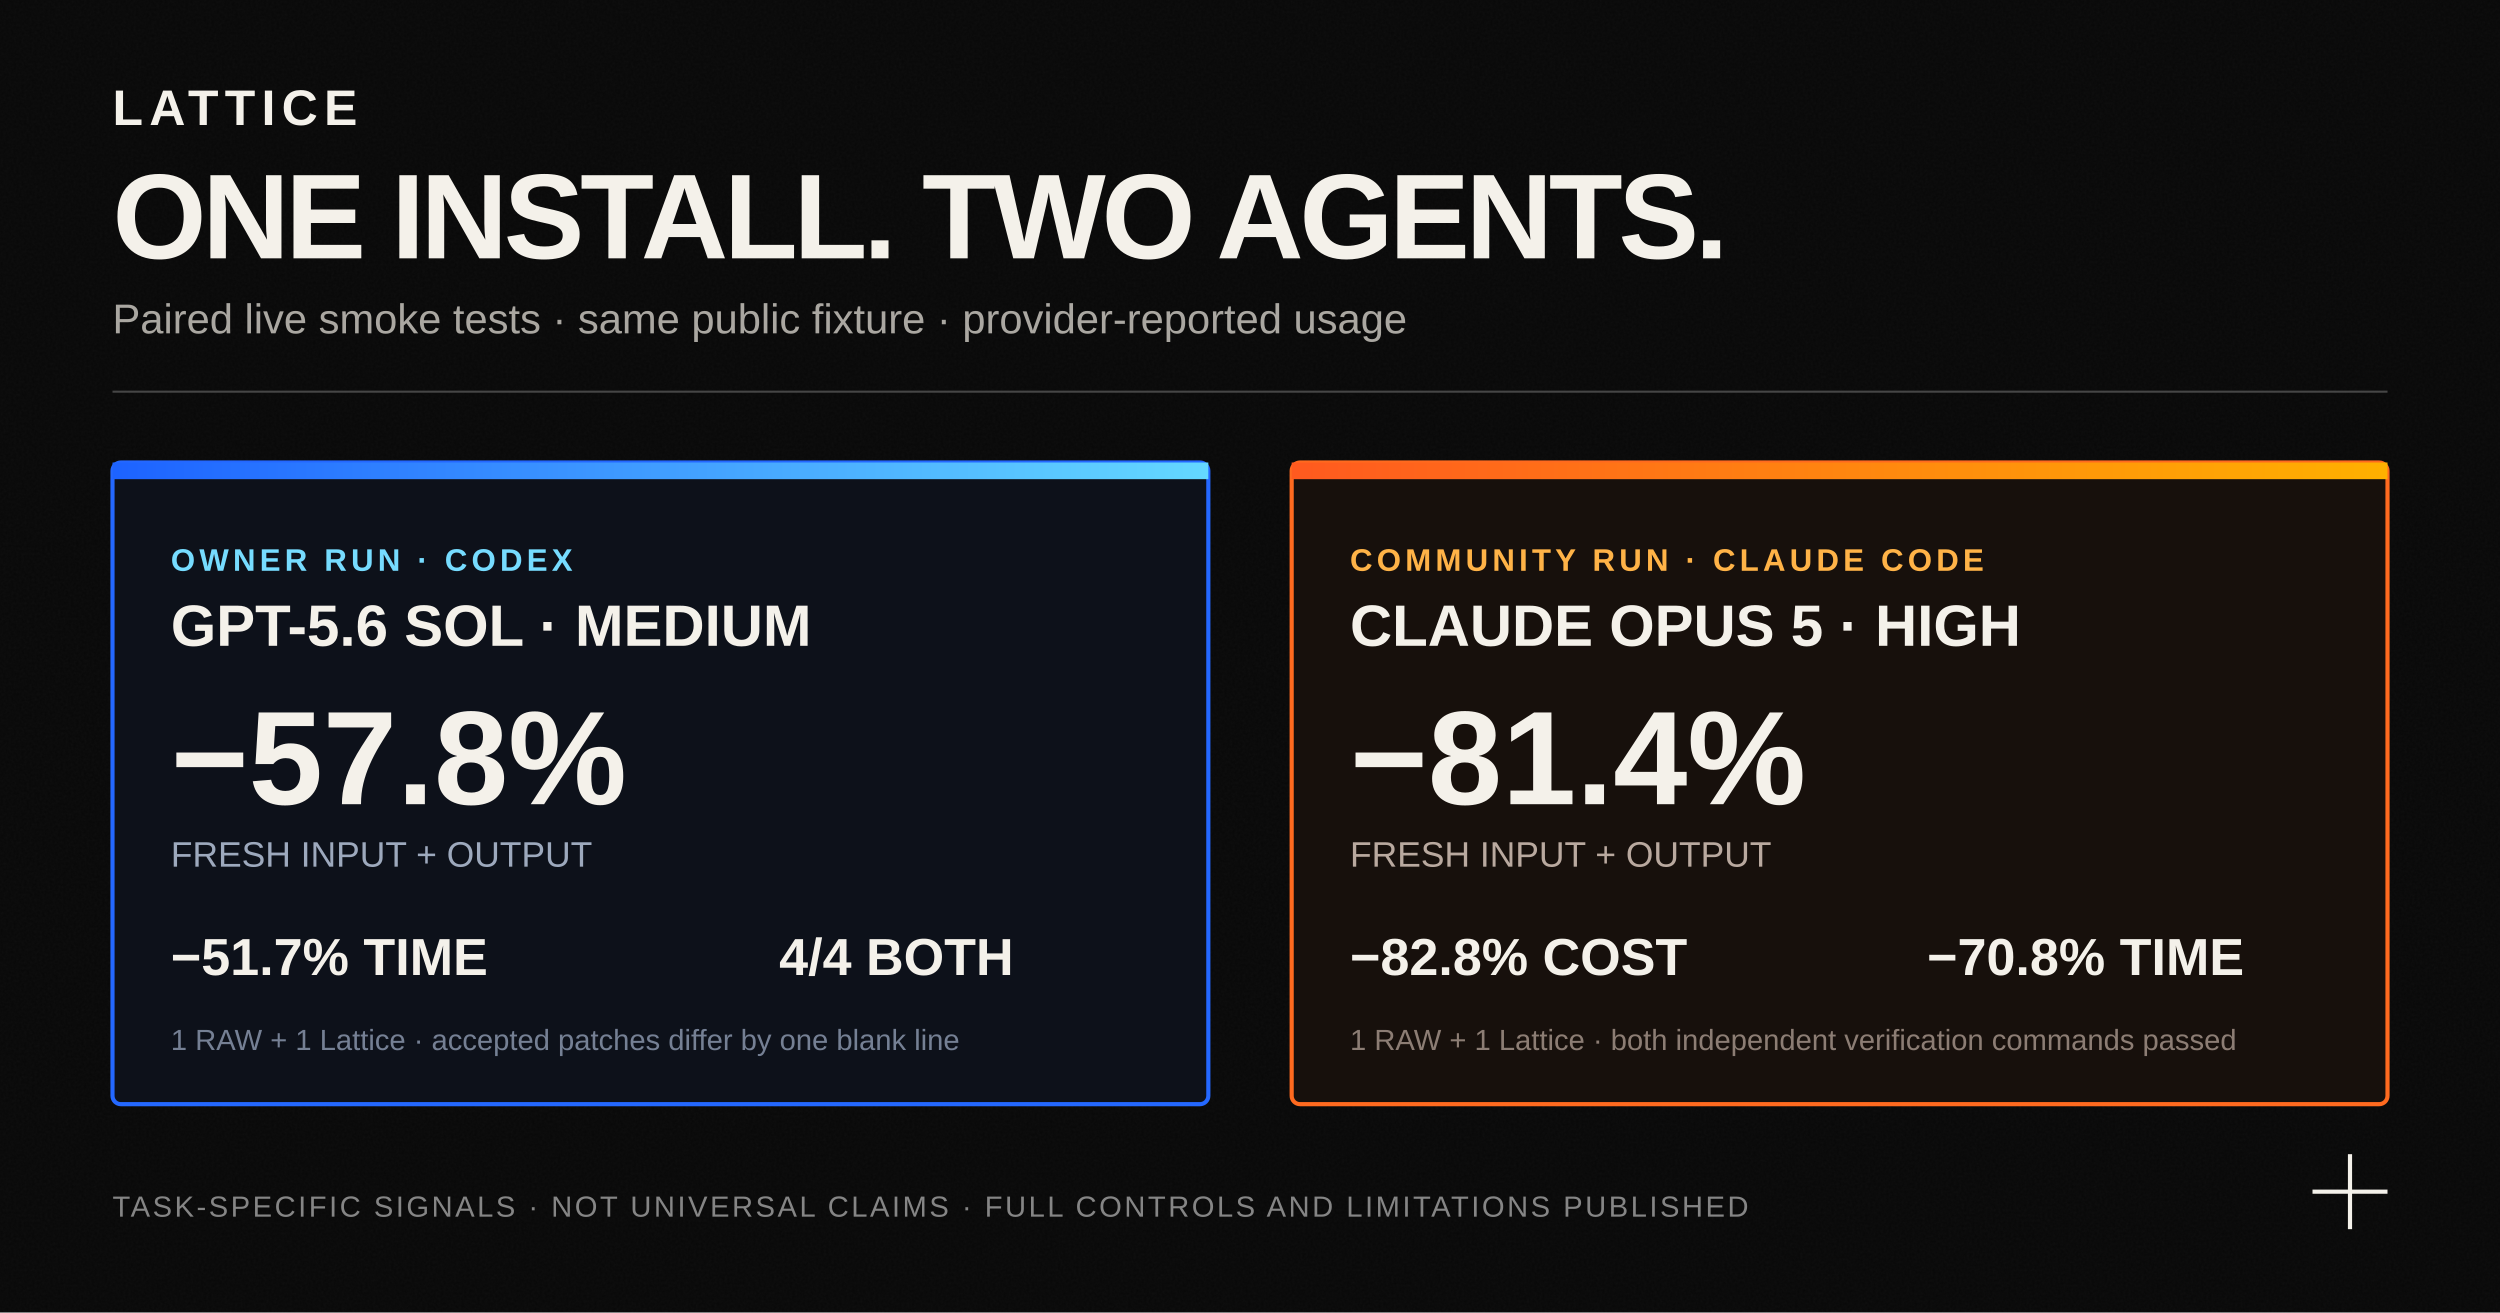
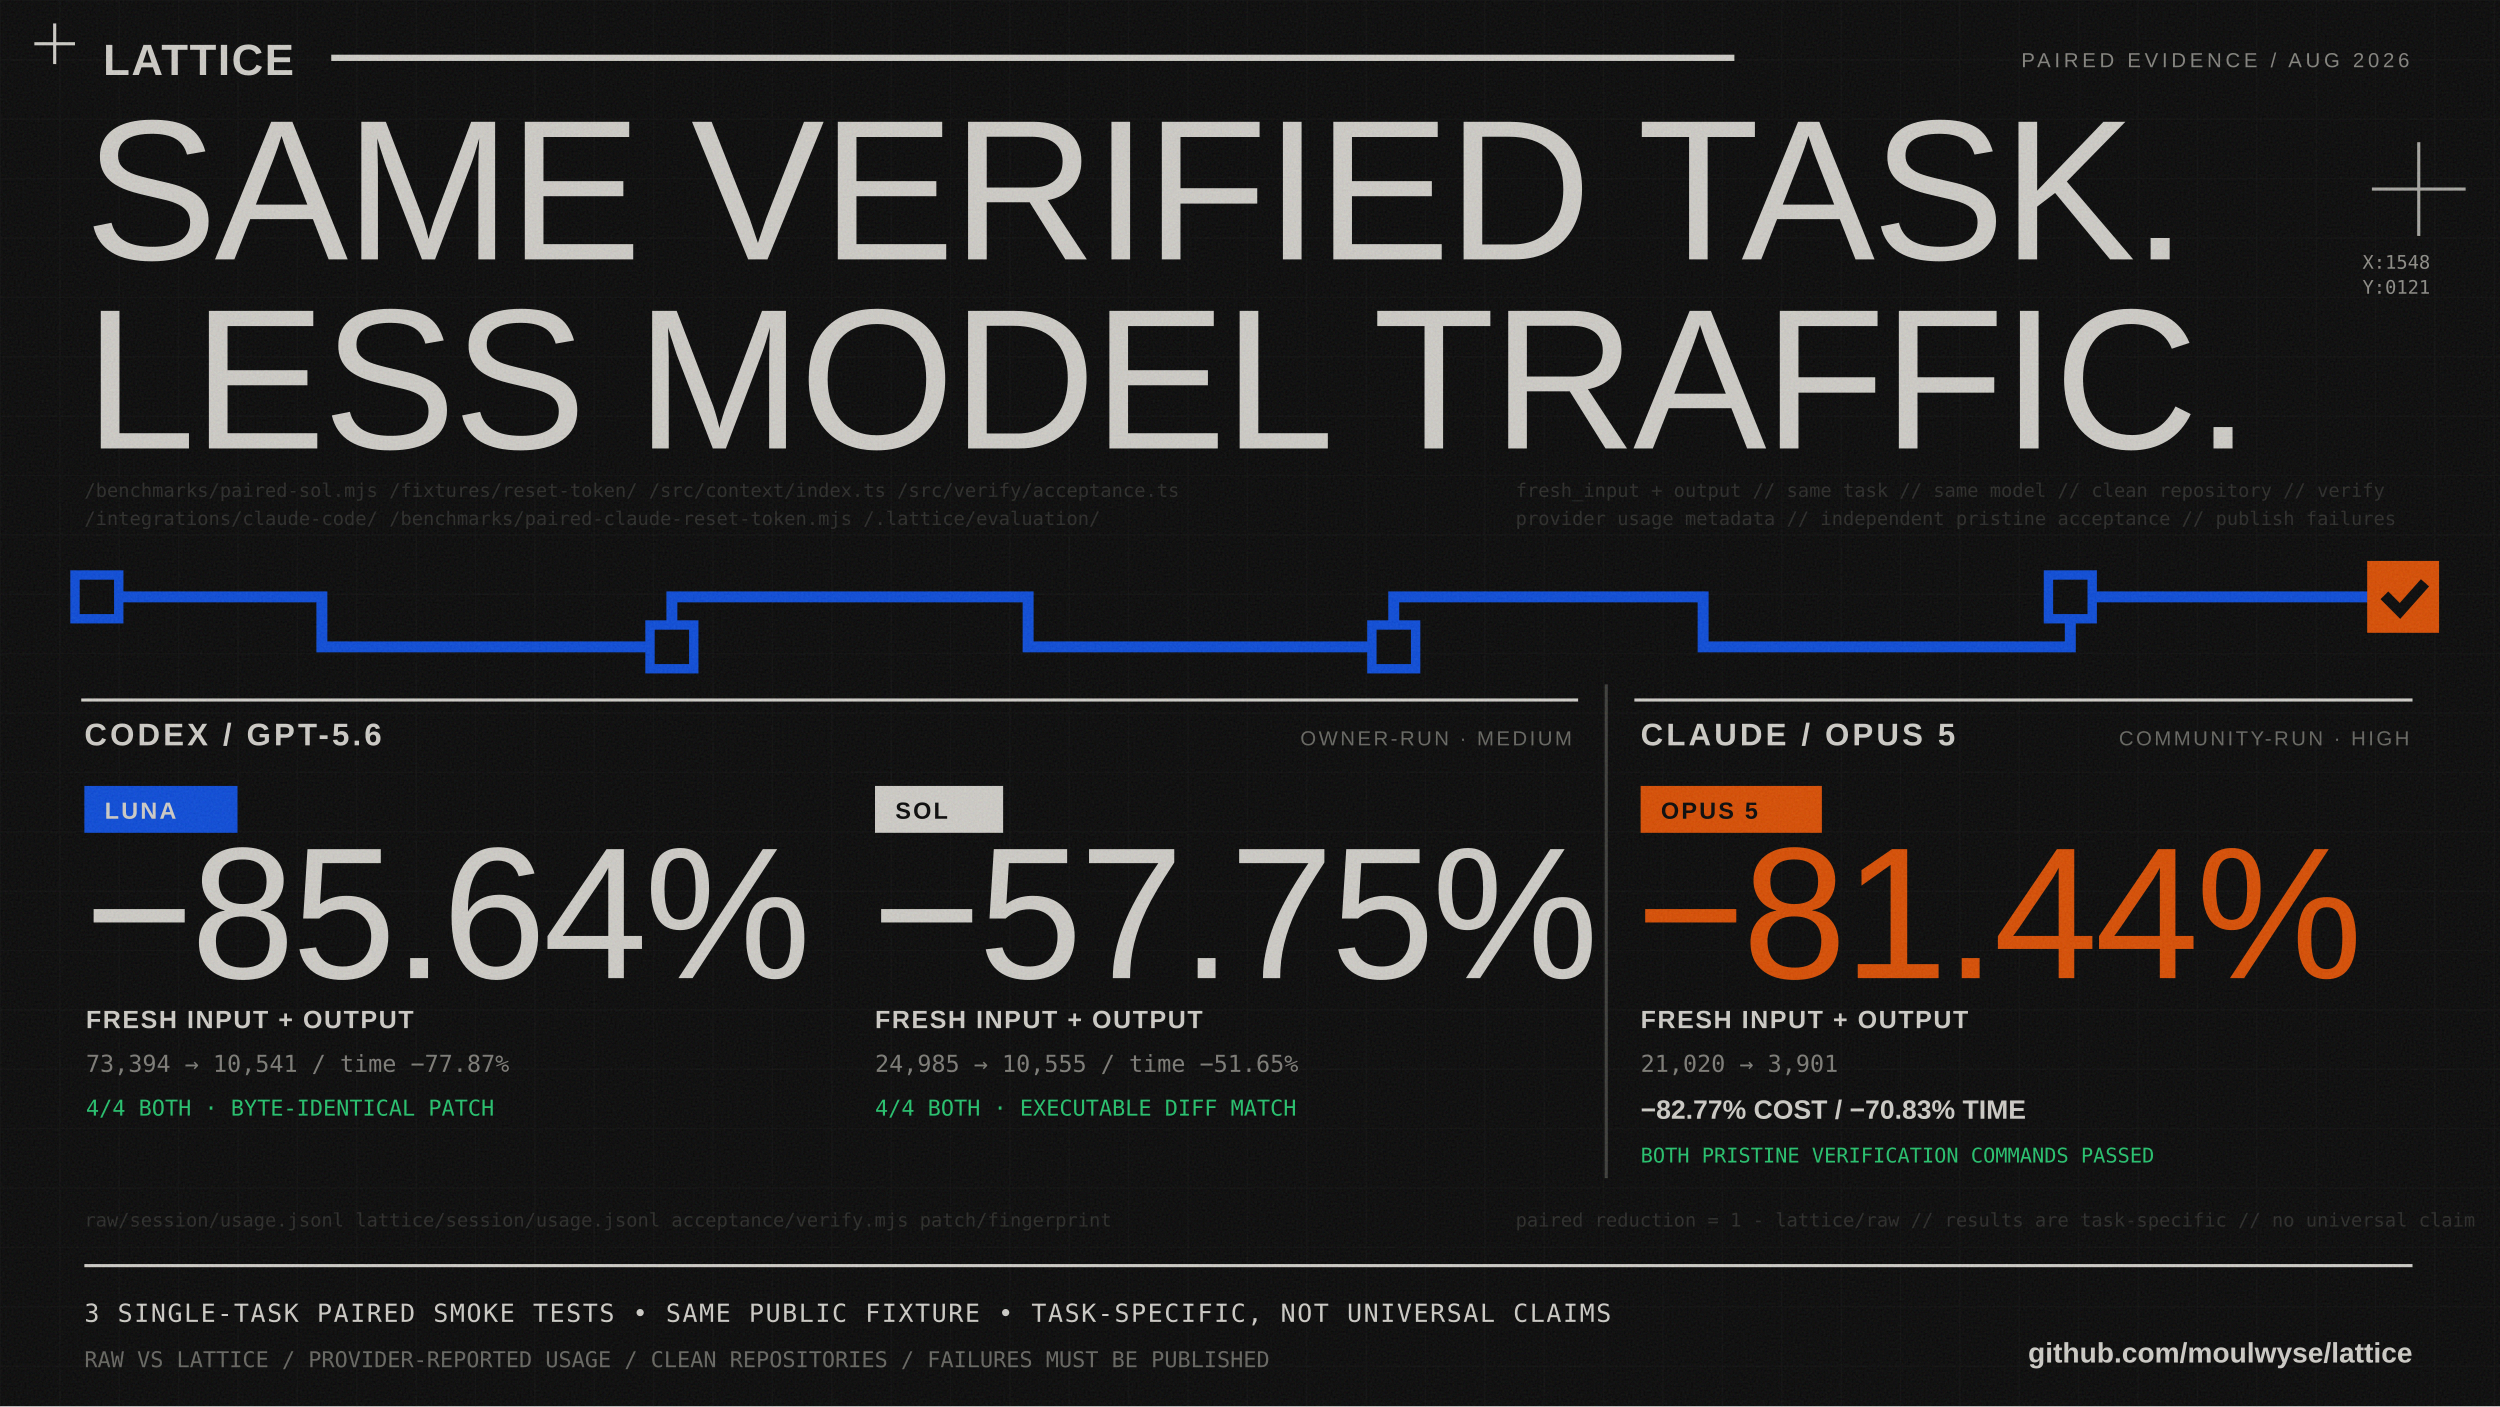
- <svg xmlns="http://www.w3.org/2000/svg" width="1200" height="630" viewBox="0 0 1200 630" role="img" aria-labelledby="title desc">
+ <svg xmlns="http://www.w3.org/2000/svg" width="1600" height="900" viewBox="0 0 1600 900" role="img" aria-labelledby="title desc">
  <defs>
    <filter id="grain" x="0" y="0" width="100%" height="100%">
-       <feTurbulence type="fractalNoise" baseFrequency="0.8" numOctaves="2" seed="7" result="noise" />
-       <feColorMatrix in="noise" type="saturate" values="0" result="mono" />
-       <feComponentTransfer in="mono">
-         <feFuncA type="table" tableValues="0 0.10" />
-       </feComponentTransfer>
+       <feTurbulence type="fractalNoise" baseFrequency="0.72" numOctaves="3" seed="47" result="noise" />
+       <feColorMatrix in="noise" type="matrix" values="1 0 0 0 0  0 1 0 0 0  0 0 1 0 0  0 0 0 .16 0" />
+       <feBlend in="SourceGraphic" mode="screen" />
    </filter>
-     <linearGradient id="sol" x1="0" x2="1">
-       <stop stop-color="#1d63ff" />
-       <stop offset="1" stop-color="#64d8ff" />
-     </linearGradient>
-     <linearGradient id="opus" x1="0" x2="1">
-       <stop stop-color="#ff5a1f" />
-       <stop offset="1" stop-color="#ffb000" />
-     </linearGradient>
+     <pattern id="microgrid" width="38" height="38" patternUnits="userSpaceOnUse">
+       <path d="M38 0H0V38" fill="none" stroke="#2b2b2b" stroke-width="1" />
+     </pattern>
  </defs>
-   <rect width="1200" height="630" fill="#080808" />
-   <rect width="1200" height="630" filter="url(#grain)" opacity="0.34" />
-   <g fill="#f4f1ea" font-family="Arial, Helvetica, sans-serif">
-     <text x="54" y="60" font-size="24" font-weight="800" letter-spacing="3">LATTICE</text>
-     <text x="54" y="124" font-size="58" font-weight="900" letter-spacing="-2">ONE INSTALL. TWO AGENTS.</text>
-     <text x="54" y="160" font-size="20" fill="#aaa7a1">Paired live smoke tests · same public fixture · provider-reported usage</text>
+   <rect width="1600" height="900" fill="#070707" />
+   <rect width="1600" height="900" fill="url(#microgrid)" opacity=".19" />
+   <g fill="#5f5f5a" font-family="Consolas,Menlo,monospace" font-size="12" opacity=".45">
+     <text x="54" y="318">/benchmarks/paired-sol.mjs  /fixtures/reset-token/  /src/context/index.ts  /src/verify/acceptance.ts</text>
+     <text x="54" y="336">/integrations/claude-code/  /benchmarks/paired-claude-reset-token.mjs  /.lattice/evaluation/</text>
+     <text x="970" y="318">fresh_input + output  // same task // same model // clean repository // verify</text>
+     <text x="970" y="336">provider usage metadata  // independent pristine acceptance // publish failures</text>
+     <text x="54" y="785">raw/session/usage.jsonl  lattice/session/usage.jsonl  acceptance/verify.mjs  patch/fingerprint</text>
+     <text x="970" y="785">paired reduction = 1 - lattice/raw  // results are task-specific  // no universal claim</text>
  </g>
-   <line x1="54" y1="188" x2="1146" y2="188" stroke="#464646" />
-   <g transform="translate(54 222)">
-     <rect width="526" height="308" rx="4" fill="#0d111a" stroke="#2468ff" stroke-width="2" />
-     <rect width="526" height="8" fill="url(#sol)" />
-     <text x="28" y="52" fill="#76dcff" font-family="Arial" font-size="15" font-weight="700" letter-spacing="2">OWNER RUN · CODEX</text>
-     <text x="28" y="88" fill="#f4f1ea" font-family="Arial" font-size="28" font-weight="800">GPT-5.6 SOL · MEDIUM</text>
-     <text x="28" y="164" fill="#f4f1ea" font-family="Arial" font-size="64" font-weight="900">−57.8%</text>
-     <text x="28" y="194" fill="#9da9bd" font-family="Arial" font-size="17">FRESH INPUT + OUTPUT</text>
-     <text x="28" y="246" fill="#f4f1ea" font-family="Arial" font-size="25" font-weight="700">−51.7% TIME</text>
-     <text x="320" y="246" fill="#f4f1ea" font-family="Arial" font-size="25" font-weight="700">4/4 BOTH</text>
-     <text x="28" y="282" fill="#758094" font-family="Arial" font-size="14">1 RAW + 1 Lattice · accepted patches differ by one blank line</text>
+   <g font-family="Arial,Helvetica,sans-serif">
+     <path d="M22 28H48M35 15V41" stroke="#f3f1ea" stroke-width="2" />
+     <text x="66" y="48" fill="#f3f1ea" font-size="28" font-weight="900" letter-spacing="1">LATTICE</text>
+     <path d="M212 37H1110" stroke="#f3f1ea" stroke-width="4" />
+     <text x="1542" y="43" fill="#9b9a94" font-size="13" text-anchor="end" letter-spacing="2.4">PAIRED EVIDENCE / AUG 2026</text>
  </g>
-   <g transform="translate(620 222)">
-     <rect width="526" height="308" rx="4" fill="#17100c" stroke="#ff6a1f" stroke-width="2" />
-     <rect width="526" height="8" fill="url(#opus)" />
-     <text x="28" y="52" fill="#ffb347" font-family="Arial" font-size="15" font-weight="700" letter-spacing="2">COMMUNITY RUN · CLAUDE CODE</text>
-     <text x="28" y="88" fill="#f4f1ea" font-family="Arial" font-size="28" font-weight="800">CLAUDE OPUS 5 · HIGH</text>
-     <text x="28" y="164" fill="#f4f1ea" font-family="Arial" font-size="64" font-weight="900">−81.4%</text>
-     <text x="28" y="194" fill="#b9a99f" font-family="Arial" font-size="17">FRESH INPUT + OUTPUT</text>
-     <text x="28" y="246" fill="#f4f1ea" font-family="Arial" font-size="25" font-weight="700">−82.8% COST</text>
-     <text x="305" y="246" fill="#f4f1ea" font-family="Arial" font-size="25" font-weight="700">−70.8% TIME</text>
-     <text x="28" y="282" fill="#8c7d74" font-family="Arial" font-size="14">1 RAW + 1 Lattice · both independent verification commands passed</text>
+   <g fill="#f3f1ea" font-family="Impact,Arial Black,Arial,sans-serif" letter-spacing="-2">
+     <text x="54" y="166" font-size="128">SAME VERIFIED TASK.</text>
+     <text x="54" y="287" font-size="128">LESS MODEL TRAFFIC.</text>
  </g>
-   <g fill="#858585" font-family="Arial" font-size="14" letter-spacing="1.2">
-     <text x="54" y="584">TASK-SPECIFIC SIGNALS · NOT UNIVERSAL CLAIMS · FULL CONTROLS AND LIMITATIONS PUBLISHED</text>
+   <path d="M62 382H206V414H430V382H658V414H892V382H1090V414H1325V382H1538" fill="none" stroke="#0b57ff" stroke-width="7" stroke-linejoin="miter" />
+   <g fill="#070707" stroke="#0b57ff" stroke-width="6">
+     <rect x="48" y="368" width="28" height="28" />
+     <rect x="416" y="400" width="28" height="28" />
+     <rect x="878" y="400" width="28" height="28" />
+     <rect x="1311" y="368" width="28" height="28" />
  </g>
-   <g transform="translate(1110 558)" stroke="#f4f1ea" stroke-width="2">
-     <path d="M0 14h36M18-4v36" />
+   <rect x="1515" y="359" width="46" height="46" fill="#ff5a00" />
+   <path d="M1526 381L1536 391 1552 373" fill="none" stroke="#070707" stroke-width="7" />
+   <path d="M52 448H1010" stroke="#f3f1ea" stroke-width="2" />
+   <path d="M1046 448H1544" stroke="#f3f1ea" stroke-width="2" />
+   <path d="M1028 438V754" stroke="#454541" stroke-width="2" />
+   <g font-family="Arial,Helvetica,sans-serif">
+     <text x="54" y="477" fill="#f3f1ea" font-size="20" font-weight="900" letter-spacing="2">CODEX / GPT-5.6</text>
+     <text x="1006" y="477" fill="#777771" font-size="13" text-anchor="end" letter-spacing="1.6">OWNER-RUN · MEDIUM</text>
+     <text x="1050" y="477" fill="#f3f1ea" font-size="20" font-weight="900" letter-spacing="2">CLAUDE / OPUS 5</text>
+     <text x="1542" y="477" fill="#777771" font-size="13" text-anchor="end" letter-spacing="1.6">COMMUNITY-RUN · HIGH</text>
  </g>
+   <g font-family="Arial,Helvetica,sans-serif">
+     <rect x="54" y="503" width="98" height="30" fill="#0b57ff" />
+     <text x="67" y="524" fill="#f3f1ea" font-size="15" font-weight="900" letter-spacing="1.4">LUNA</text>
+     <text x="54" y="626" fill="#f3f1ea" font-family="Impact,Arial Black,Arial,sans-serif" font-size="120" letter-spacing="-2">−85.64%</text>
+     <text x="55" y="658" fill="#f3f1ea" font-size="16" font-weight="800" letter-spacing="1">FRESH INPUT + OUTPUT</text>
+     <text x="55" y="686" fill="#92918b" font-family="Consolas,Menlo,monospace" font-size="15">73,394 → 10,541  /  time −77.87%</text>
+     <text x="55" y="714" fill="#28e57f" font-family="Consolas,Menlo,monospace" font-size="14">4/4 BOTH  ·  BYTE-IDENTICAL PATCH</text>
+   </g>
+   <g font-family="Arial,Helvetica,sans-serif">
+     <rect x="560" y="503" width="82" height="30" fill="#f3f1ea" />
+     <text x="573" y="524" fill="#070707" font-size="15" font-weight="900" letter-spacing="1.4">SOL</text>
+     <text x="558" y="626" fill="#f3f1ea" font-family="Impact,Arial Black,Arial,sans-serif" font-size="120" letter-spacing="-2">−57.75%</text>
+     <text x="560" y="658" fill="#f3f1ea" font-size="16" font-weight="800" letter-spacing="1">FRESH INPUT + OUTPUT</text>
+     <text x="560" y="686" fill="#92918b" font-family="Consolas,Menlo,monospace" font-size="15">24,985 → 10,555  /  time −51.65%</text>
+     <text x="560" y="714" fill="#28e57f" font-family="Consolas,Menlo,monospace" font-size="14">4/4 BOTH  ·  EXECUTABLE DIFF MATCH</text>
+   </g>
+   <g font-family="Arial,Helvetica,sans-serif">
+     <rect x="1050" y="503" width="116" height="30" fill="#ff5a00" />
+     <text x="1063" y="524" fill="#070707" font-size="15" font-weight="900" letter-spacing="1.4">OPUS 5</text>
+     <text x="1047" y="626" fill="#ff5a00" font-family="Impact,Arial Black,Arial,sans-serif" font-size="120" letter-spacing="-2">−81.44%</text>
+     <text x="1050" y="658" fill="#f3f1ea" font-size="16" font-weight="800" letter-spacing="1">FRESH INPUT + OUTPUT</text>
+     <text x="1050" y="686" fill="#92918b" font-family="Consolas,Menlo,monospace" font-size="15">21,020 → 3,901</text>
+     <text x="1050" y="716" fill="#f3f1ea" font-size="17" font-weight="900">−82.77% COST  /  −70.83% TIME</text>
+     <text x="1050" y="744" fill="#28e57f" font-family="Consolas,Menlo,monospace" font-size="13">BOTH PRISTINE VERIFICATION COMMANDS PASSED</text>
+   </g>
+   <g stroke="#f3f1ea" stroke-width="2" opacity=".8">
+     <path d="M1518 121H1578M1548 91V151" />
+   </g>
+   <g fill="#a6a59e" font-family="Consolas,Menlo,monospace" font-size="12">
+     <text x="1512" y="172">X:1548</text>
+     <text x="1512" y="188">Y:0121</text>
+   </g>
+   <path d="M54 810H1544" stroke="#f3f1ea" stroke-width="2" />
+   <text x="54" y="846" fill="#f3f1ea" font-family="Consolas,Menlo,monospace" font-size="16" letter-spacing="1">3 SINGLE-TASK PAIRED SMOKE TESTS  •  SAME PUBLIC FIXTURE  •  TASK-SPECIFIC, NOT UNIVERSAL CLAIMS</text>
+   <text x="54" y="875" fill="#777771" font-family="Consolas,Menlo,monospace" font-size="14">RAW VS LATTICE / PROVIDER-REPORTED USAGE / CLEAN REPOSITORIES / FAILURES MUST BE PUBLISHED</text>
+   <text x="1544" y="872" fill="#f3f1ea" font-family="Arial,Helvetica,sans-serif" font-size="18" font-weight="900" text-anchor="end">github.com/moulwyse/lattice</text>
+   <rect width="1600" height="900" fill="#070707" filter="url(#grain)" opacity=".22" pointer-events="none" />
</svg>
